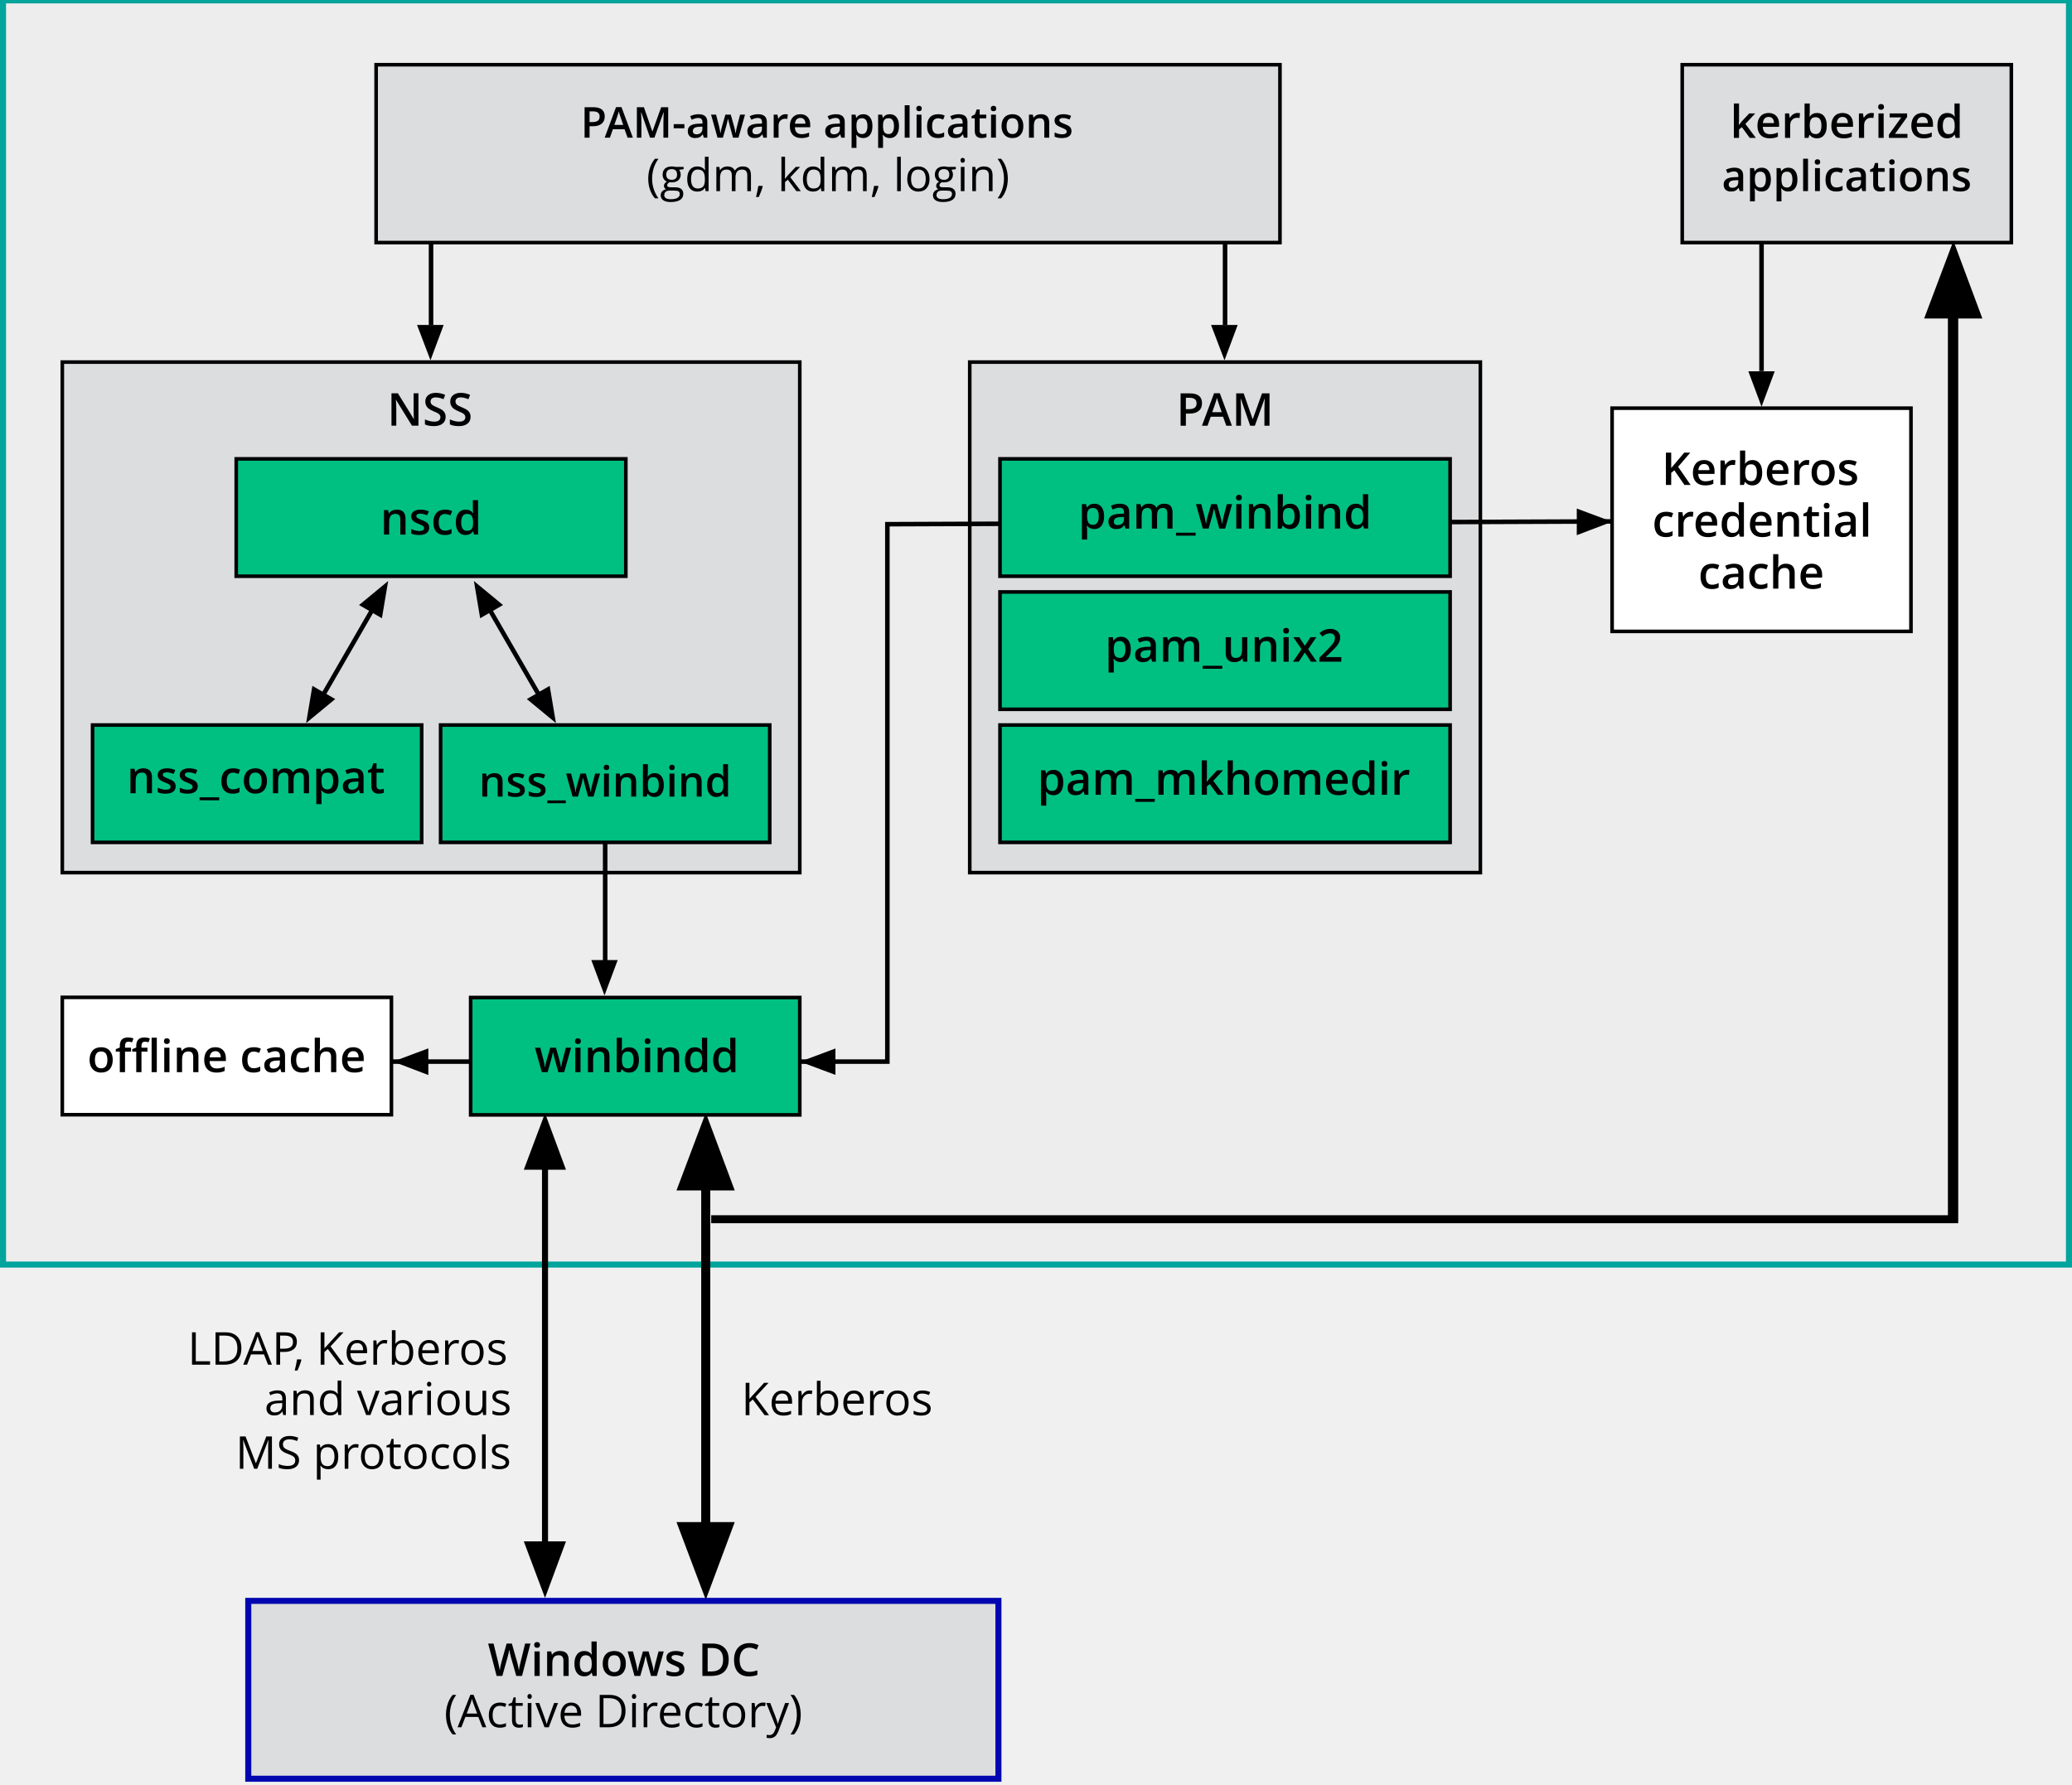
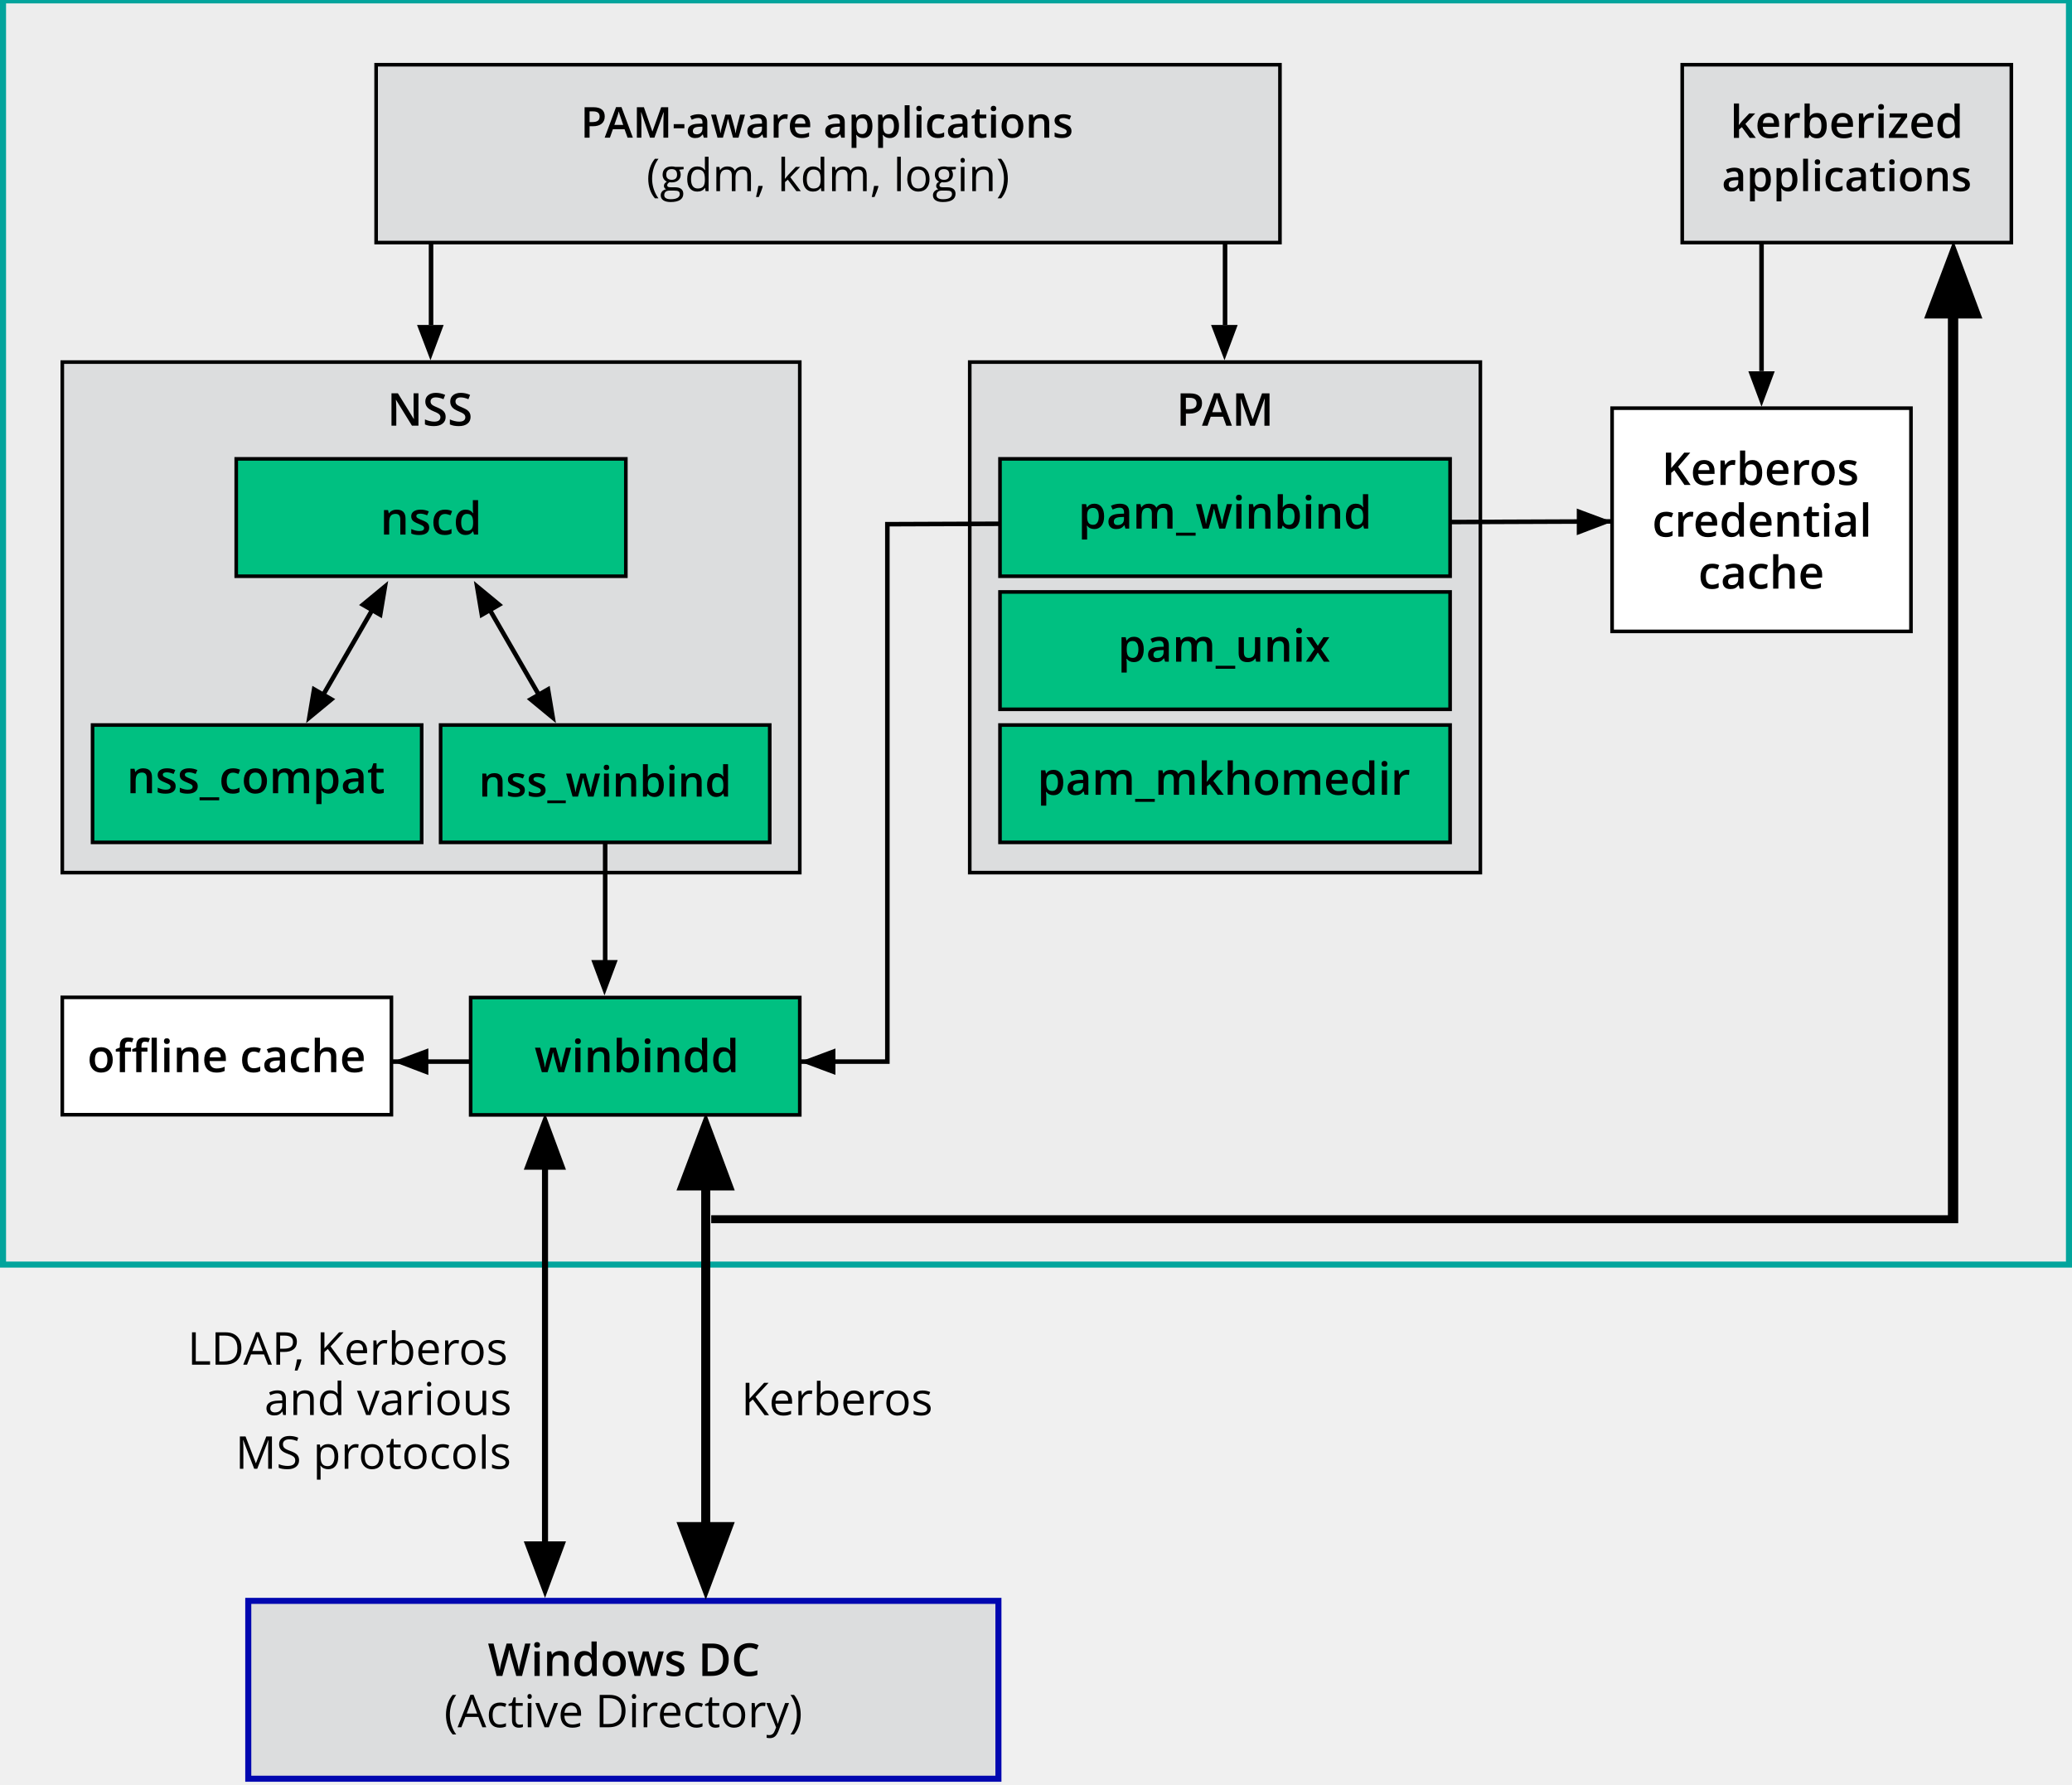
<svg xmlns="http://www.w3.org/2000/svg" width="685" height="590" viewBox="48 48 9186.893 7866.667" id="svg2" version="1.1">
+   <defs id="defs95" />
  <rect id="rect6" style="fill:#ededed;stroke:#02a49c;stroke-width:26.823;stroke-linecap:butt;stroke-linejoin:miter" rx="0" height="5606.016" width="9160.069" y="26.58" x="61.412" />
  <rect id="rect12" style="fill:#dcddde;stroke:#000000;stroke-width:16;stroke-linecap:butt;stroke-linejoin:miter" rx="0" height="2263.959" width="3269.823" y="1630.551" x="324.23" />
  <rect id="rect16" style="fill:#dcddde;stroke:#0007b0;stroke-width:26.823;stroke-linecap:butt;stroke-linejoin:miter" rx="0" height="788.691" width="3326.057" y="7123.861" x="1148.77" />
  <rect id="rect20" style="fill:#00c081;stroke:#000000;stroke-width:16;stroke-linecap:butt;stroke-linejoin:miter" rx="0" height="520.461" width="1727.498" y="2059.73" x="1095.393" />
  <polyline transform="translate(-268.2304,-549.8752)" id="polyline22" style="fill:none;stroke:#000000;stroke-width:16;stroke-linecap:butt;stroke-linejoin:miter" points="4677,3165 6708,3165 " />
  <polyline transform="translate(-268.2304,-549.8752)" id="polyline24" style="fill:none;stroke:#000000;stroke-width:16;stroke-linecap:butt;stroke-linejoin:miter" points="4677,3212 6708,3212 " />
  <polyline transform="translate(-268.2304,-549.8752)" id="polyline26" style="fill:none;stroke:#000000;stroke-width:16;stroke-linecap:butt;stroke-linejoin:miter" points="4677,3212 6708,3212 " />
  <rect id="rect28" style="fill:#dcddde;stroke:#000000;stroke-width:16;stroke-linecap:butt;stroke-linejoin:miter" rx="0" height="2263.959" width="2263.959" y="1630.551" x="4347.686" />
  <rect id="rect30" style="fill:#00c081;stroke:#000000;stroke-width:16;stroke-linecap:butt;stroke-linejoin:miter" rx="0" height="520.461" width="1459.267" y="3239.955" x="458.346" />
  <polyline transform="translate(-408.6544,-281.6452)" id="polyline44" style="fill:none;stroke:#000000;stroke-width:20.117;stroke-linecap:butt;stroke-linejoin:miter" points="8267,1275 8267,1952 " />
  <polygon transform="translate(-408.6544,-281.6452)" id="polygon46" style="fill:#000000;stroke:#000000;stroke-width:16;stroke-miterlimit:8" points="8314,1961 8220,1961 8220,1961 8267,2087 " />
  <polyline transform="matrix(0.5570423,0,0,0.5570423,1047.284,1249.417)" id="polyline48" style="fill:none;stroke:#000000;stroke-width:36.114;stroke-linecap:butt;stroke-linejoin:miter" points="3023,4062 3023,5448 " />
  <polygon transform="translate(-294.7608,-1166.804)" id="polygon50" style="fill:#000000;stroke:#000000;stroke-width:16;stroke-miterlimit:8" points="2976,5457 2976,5457 3023,5583 3070,5457 " />
  <polygon transform="translate(-303.7931,-1219.624)" id="polygon54" style="fill:#000000;stroke:#000000;stroke-width:16;stroke-miterlimit:8" points="2243,6000 2243,5905 2243,5905 2117,5952 " />
  <path style="fill:none;fill-rule:evenodd;stroke:#000000;stroke-width:20.117;stroke-linecap:butt;stroke-linejoin:miter;stroke-opacity:1" d="m 7273.627,2336.78 -3291.221,12.659 0,2383.145 -2341.831,0" id="path4417" />
  <polygon transform="translate(-293.7961,-1172.081)" id="polygon58" style="fill:#000000;stroke:#000000;stroke-width:16;stroke-miterlimit:8" points="4038,5858 4038,5858 3912,5905 4038,5952 " />
  <rect id="rect32-5" style="fill:#00c081;stroke:#000000;stroke-width:16;stroke-linecap:butt;stroke-linejoin:miter" rx="0" height="520.461" width="1995.728" y="3239.955" x="4481.802" />
  <polygon transform="translate(-298.8254,-542.4488)" id="polygon62" style="fill:#000000;stroke:#000000;stroke-width:16;stroke-miterlimit:8" points="7346,2929 7346,2929 7472,2881 7346,2834 " />
  <polyline transform="matrix(0.4593176,0,0,0.4593176,1571.361,2169.141)" id="polyline76" style="fill:none;stroke:#000000;stroke-width:87.596;stroke-linecap:butt;stroke-linejoin:miter" points="3496,6629 3496,10094 " />
  <polygon transform="translate(-318.8646,-3288.507)" id="polygon78" style="fill:#000000;stroke:#000000;stroke-width:48;stroke-miterlimit:8" points="3401,10087 3496,10339 3590,10087 3401,10087 " />
  <polygon transform="translate(-318.8646,-1357.251)" id="polygon80" style="fill:#000000;stroke:#000000;stroke-width:48;stroke-miterlimit:8" points="3590,6637 3496,6385 3401,6637 3590,6637 " />
  <rect id="rect32-5-0" style="fill:#00c081;stroke:#000000;stroke-width:16;stroke-linecap:butt;stroke-linejoin:miter" rx="0" height="520.461" width="1995.728" y="2649.843" x="4481.802" />
  <polyline transform="matrix(0.9712916,0,0,0.7512472,-194.3461,214.8173)" id="polyline82" style="fill:none;stroke:#000000;stroke-width:47.101;stroke-linecap:butt;stroke-linejoin:miter" points="3496,6944 9165,6944 9165,1526 " />
  <polygon transform="translate(-455.9917,-120.7072)" id="polygon84" style="fill:#000000;stroke:#000000;stroke-width:48;stroke-miterlimit:8" points="9070,1534 9259,1534 9259,1534 9165,1282 " />
  <polyline transform="matrix(0.4609686,0,0,0.4609686,1158.116,2172.827)" id="polyline86" style="fill:none;stroke:#000000;stroke-width:58.188;stroke-linecap:butt;stroke-linejoin:miter" points="2834,10205 2834,6565 " />
  <polygon transform="translate(-369.4988,-1369.909)" id="polygon88" style="fill:#000000;stroke:#000000;stroke-width:32;stroke-miterlimit:8" points="2904,6566 2834,6377 2763,6566 2904,6566 " />
  <polygon transform="translate(-369.4988,-3327.989)" id="polygon90" style="fill:#000000;stroke:#000000;stroke-width:32;stroke-miterlimit:8" points="2763,10204 2763,10204 2834,10393 2904,10204 " />
  <rect id="rect8" style="fill:#dcddde;stroke:#000000;stroke-width:16;stroke-linecap:butt;stroke-linejoin:miter" rx="0" height="788.691" width="1459.267" y="311.955" x="7506.712" />
  <text style="text-anchor:middle" id="text96" font-size="189" font-weight="bold" font-style="normal" y="872.417" x="8236.161">
    <tspan id="tspan4263" style="font-style:normal;font-variant:normal;font-weight:600;font-stretch:normal;font-family:'Open Sans'">applications</tspan>
  </text>
  <text style="text-anchor:middle" id="text98" font-size="189" font-weight="bold" font-style="normal" y="636.416" x="8236.346">
    <tspan id="tspan4261" style="font-style:normal;font-variant:normal;font-weight:600;font-stretch:normal;font-size:201px;font-family:'Open Sans'">kerberized</tspan>
  </text>
  <text style="text-anchor:middle" id="text100" font-size="189" font-weight="bold" font-style="normal" y="3542.424" x="1182.331">
    <tspan id="tspan4255" style="font-style:normal;font-variant:normal;font-weight:600;font-stretch:normal;font-size:201px;font-family:'Open Sans'">nss_compat</tspan>
  </text>
  <text style="text-anchor:middle" id="text104" font-size="189" font-weight="bold" font-style="normal" y="2395.401" x="1959.142">
    <tspan id="tspan4253" style="font-style:normal;font-variant:normal;font-weight:600;font-stretch:normal;font-size:201px;font-family:'Open Sans'">nscd</tspan>
  </text>
  <text style="text-anchor:middle" id="text112" font-size="215" font-weight="bold" font-style="normal" y="1912.539" x="1954.083">
    <tspan id="tspan4251" style="font-style:normal;font-variant:normal;font-weight:600;font-stretch:normal;font-size:201px;font-family:'Open Sans'">NSS</tspan>
  </text>
  <text style="text-anchor:middle" id="text114" font-size="215" font-weight="bold" font-style="normal" y="1912.784" x="5479.617">
    <tspan id="tspan4237" style="font-style:normal;font-variant:normal;font-weight:600;font-stretch:normal;font-size:201px;font-family:'Open Sans'">PAM</tspan>
  </text>
  <text style="text-anchor:middle" id="text120" font-size="215" font-weight="bold" font-style="normal" y="7456.639" x="2814.685">
    <tspan id="tspan4205" style="font-style:normal;font-variant:normal;font-weight:600;font-stretch:normal;font-size:201px;font-family:'Open Sans'">Windows DC</tspan>
  </text>
  <text style="text-anchor:middle" id="text122" font-size="215" font-weight="bold" font-style="normal" y="7684.29" x="2811.798">
    <tspan id="tspan4203" style="font-style:normal;font-variant:normal;font-weight:400;font-stretch:normal;font-size:201px;font-family:'Open Sans'">(Active Directory)</tspan>
  </text>
  <text style="text-anchor:middle" id="text126" font-size="215" font-weight="bold" font-style="normal" y="6300.421" x="3759.185">
    <tspan id="tspan4211" style="font-style:normal;font-variant:normal;font-weight:400;font-stretch:normal;font-size:201px;font-family:'Open Sans'">Kerberos</tspan>
  </text>
  <text style="text-anchor:middle" id="text130" font-size="189" font-weight="bold" font-style="normal" y="6299.667" x="1768.432">
    <tspan id="tspan4207" style="font-style:normal;font-variant:normal;font-weight:400;font-stretch:normal;font-size:201px;font-family:'Open Sans'">and various</tspan>
  </text>
  <text style="text-anchor:middle" id="text134" font-size="189" font-weight="bold" font-style="normal" y="6076.471" x="1589.557">
    <tspan id="tspan4209" style="font-style:normal;font-variant:normal;font-weight:400;font-stretch:normal;font-size:201px;font-family:'Open Sans'">LDAP, Kerberos</tspan>
  </text>
  <rect id="rect32-5-05" style="fill:#00c081;stroke:#000000;stroke-width:16;stroke-linecap:butt;stroke-linejoin:miter" rx="0" height="520.461" width="1995.728" y="2059.73" x="4481.802" />
  <text style="text-anchor:middle" id="text142" font-size="189" font-weight="bold" font-style="normal" y="2369.059" x="5479.62">
    <tspan id="tspan4239" style="font-style:normal;font-variant:normal;font-weight:600;font-stretch:normal;font-size:201px;font-family:'Open Sans'">pam_winbind</tspan>
  </text>
  <text style="text-anchor:middle" id="text144" font-size="189" font-weight="bold" font-style="normal" y="3549.284" x="5474.267">
    <tspan id="tspan4243" style="font-style:normal;font-variant:normal;font-weight:600;font-stretch:normal;font-size:201px;font-family:'Open Sans'">pam_mkhomedir</tspan>
  </text>
-   <text style="text-anchor:middle" id="text146" font-size="189" font-weight="bold" font-style="normal" y="2959.172" x="5475.282">
-     <tspan id="tspan4241" style="font-style:normal;font-variant:normal;font-weight:600;font-stretch:normal;font-size:201px;font-family:'Open Sans'">pam_unix2</tspan>
+   <text style="font-style:normal;font-weight:bold;font-size:189px;text-anchor:middle" id="text146" font-size="189" font-weight="bold" font-style="normal" y="2959.172" x="5475.282">
+     <tspan id="tspan4241" style="font-style:normal;font-variant:normal;font-weight:600;font-stretch:normal;font-size:201px;font-family:'Open Sans'">pam_unix</tspan>
  </text>
  <text style="text-anchor:middle" id="text130-5" font-size="189" font-weight="bold" font-style="normal" y="6538.161" x="1703.257">
    <tspan id="tspan4207-0" style="font-style:normal;font-variant:normal;font-weight:400;font-stretch:normal;font-size:201px;font-family:'Open Sans'">MS protocols</tspan>
  </text>
  <rect id="rect10" style="fill:#ffffff;stroke:#000000;stroke-width:16;stroke-linecap:butt;stroke-linejoin:miter" rx="0" height="989.864" width="1325.152" y="1834.931" x="7195.77" />
  <text style="text-anchor:middle" id="text106" font-size="189" font-weight="bold" font-style="normal" y="2175.448" x="7853.09">
    <tspan id="tspan4235" style="font-style:normal;font-variant:normal;font-weight:600;font-stretch:normal;font-size:201px;font-family:'Open Sans'">Kerberos</tspan>
  </text>
  <text style="text-anchor:middle" id="text108" font-size="189" font-weight="bold" font-style="normal" y="2404.803" x="7860.654">
    <tspan id="tspan4233" style="font-style:normal;font-variant:normal;font-weight:600;font-stretch:normal;font-size:201px;font-family:'Open Sans'">credential</tspan>
  </text>
  <text style="text-anchor:middle" id="text110" font-size="189" font-weight="bold" font-style="normal" y="2635.159" x="7857.265">
    <tspan id="tspan4231" style="font-style:normal;font-variant:normal;font-weight:600;font-stretch:normal;font-size:201px;font-family:'Open Sans'">cache</tspan>
  </text>
  <rect id="rect14" style="fill:#00c081;stroke:#000000;stroke-width:16;stroke-linecap:butt;stroke-linejoin:miter" rx="0" height="520.461" width="1459.267" y="4448.348" x="2134.786" />
  <text style="text-anchor:middle" id="text118" font-size="189" font-weight="bold" font-style="normal" y="4779.453" x="2871.688">
    <tspan id="tspan4259" style="font-style:normal;font-variant:normal;font-weight:600;font-stretch:normal;font-size:201px;font-family:'Open Sans'">winbindd</tspan>
  </text>
  <rect id="rect34" style="fill:#ffffff;stroke:#000000;stroke-width:16;stroke-linecap:butt;stroke-linejoin:miter" rx="0" height="520.461" width="1459.267" y="4447.617" x="324.23" />
  <text style="text-anchor:middle" id="text116" font-size="189" font-weight="bold" font-style="normal" y="4779.23" x="1052.783">
    <tspan id="tspan4257" style="font-style:normal;font-variant:normal;font-weight:600;font-stretch:normal;font-size:201px;font-family:'Open Sans'">offline cache</tspan>
  </text>
  <rect id="rect32" style="fill:#00c081;stroke:#000000;stroke-width:16;stroke-linecap:butt;stroke-linejoin:miter" rx="0" height="520.461" width="1459.267" y="3239.955" x="2001.59" />
  <text style="text-anchor:middle" id="text102" font-size="189" font-weight="bold" font-style="normal" y="3557.263" x="2731.223">
    <tspan id="tspan4245" style="font-style:normal;font-variant:normal;font-weight:600;font-stretch:normal;font-family:'Open Sans'">nss_winbind</tspan>
  </text>
  <polyline transform="matrix(0.2750177,0.1587815,-0.1587815,0.2750177,1513.406,1130.158)" id="polyline48-5" style="fill:none;stroke:#000000;stroke-width:63.349;stroke-linecap:butt;stroke-linejoin:miter" points="3023,4062 3023,5448 " />
  <polygon transform="matrix(0.8660254,0.5,-0.5,0.8660254,1590.245,-3134.914)" id="polygon50-2" style="fill:#000000;stroke:#000000;stroke-width:16;stroke-miterlimit:8" points="3023,5583 3070,5457 2976,5457 2976,5457 " />
  <polygon transform="matrix(0.8660254,0.5,0.5,-0.8660254,-3651.847,5944.657)" id="polygon50-2-3" style="fill:#000000;stroke:#000000;stroke-width:16;stroke-miterlimit:8" points="2976,5457 3023,5583 3070,5457 2976,5457 " />
  <polyline transform="matrix(-0.2750177,0.1587815,0.1587815,0.2750177,2404.878,1130.158)" id="polyline48-5-9" style="fill:none;stroke:#000000;stroke-width:63.349;stroke-linecap:butt;stroke-linejoin:miter" points="3023,4062 3023,5448 " />
  <polygon transform="matrix(-0.8660254,0.5,0.5,0.8660254,2328.038,-3134.914)" id="polygon50-2-0" style="fill:#000000;stroke:#000000;stroke-width:16;stroke-miterlimit:8" points="2976,5457 2976,5457 3023,5583 3070,5457 " />
  <polygon transform="matrix(-0.8660254,0.5,-0.5,-0.8660254,7570.131,5944.656)" id="polygon50-2-3-2" style="fill:#000000;stroke:#000000;stroke-width:16;stroke-miterlimit:8" points="3070,5457 2976,5457 2976,5457 3023,5583 " />
  <polyline transform="matrix(0.6010441,0,0,0.6010441,2327.791,263.7833)" id="polyline40" style="fill:none;stroke:#000000;stroke-width:33.471;stroke-linecap:butt;stroke-linejoin:miter" points="5244,1275 5244,2000 " />
  <polygon transform="translate(233.1611,-534.1285)" id="polygon42" style="fill:#000000;stroke:#000000;stroke-width:16;stroke-miterlimit:8" points="5291,2008 5196,2008 5196,2008 5244,2134 " />
  <polyline transform="matrix(0.6010441,0,0,0.6010441,-1192.734,263.7833)" id="polyline40-2" style="fill:none;stroke:#000000;stroke-width:33.471;stroke-linecap:butt;stroke-linejoin:miter" points="5244,1275 5244,2000 " />
  <polygon transform="translate(-3287.363,-534.1286)" id="polygon42-6" style="fill:#000000;stroke:#000000;stroke-width:16;stroke-miterlimit:8" points="5196,2008 5196,2008 5244,2134 5291,2008 " />
  <rect id="rect18" style="fill:#dcddde;stroke:#000000;stroke-width:16;stroke-linecap:butt;stroke-linejoin:miter" rx="0" height="788.691" width="4007.456" y="311.955" x="1715.675" />
  <text style="text-anchor:middle" id="text92" font-size="189" font-weight="bold" font-style="normal" y="872.555" x="3719.357">
    <tspan id="tspan4247" style="font-style:normal;font-variant:normal;font-weight:400;font-stretch:normal;font-size:201px;font-family:'Open Sans'">(gdm, kdm, login)</tspan>
  </text>
  <text style="text-anchor:middle" id="text94" font-size="189" font-weight="bold" font-style="normal" y="635.315" x="3714.466">
    <tspan id="tspan4249" style="font-style:normal;font-variant:normal;font-weight:600;font-stretch:normal;font-family:'Open Sans'">PAM-aware applications</tspan>
  </text>
</svg>
